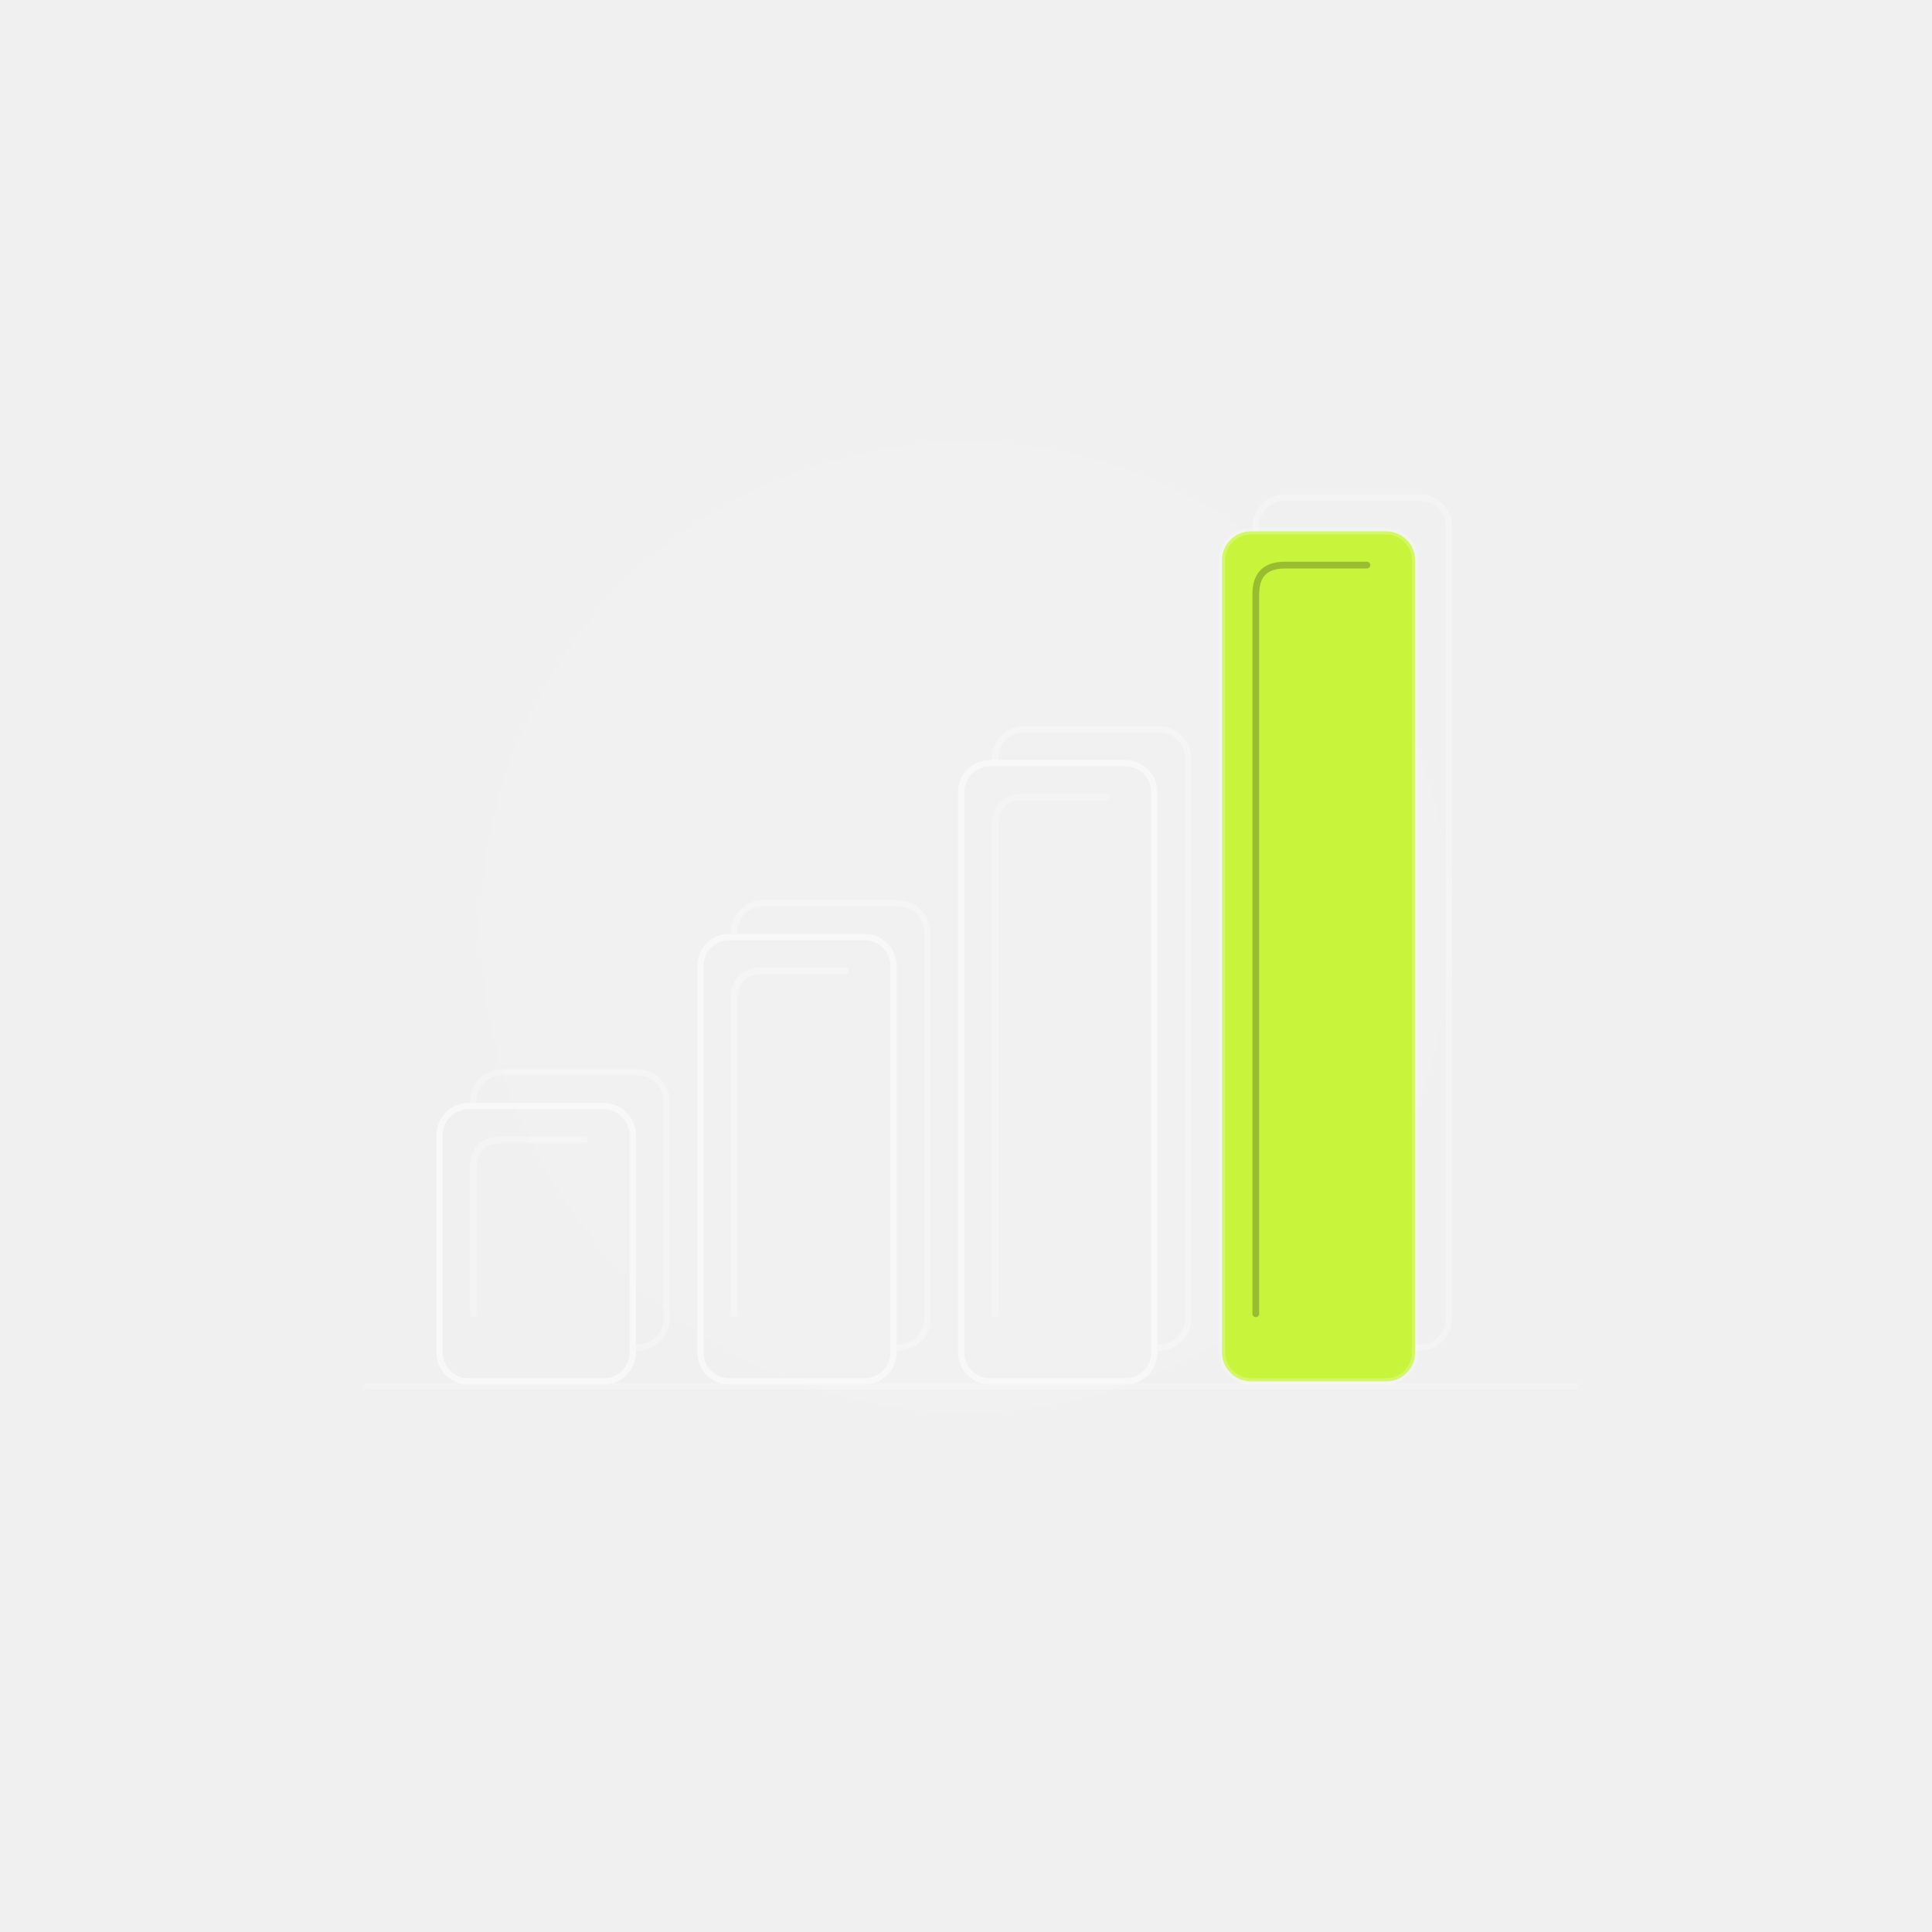
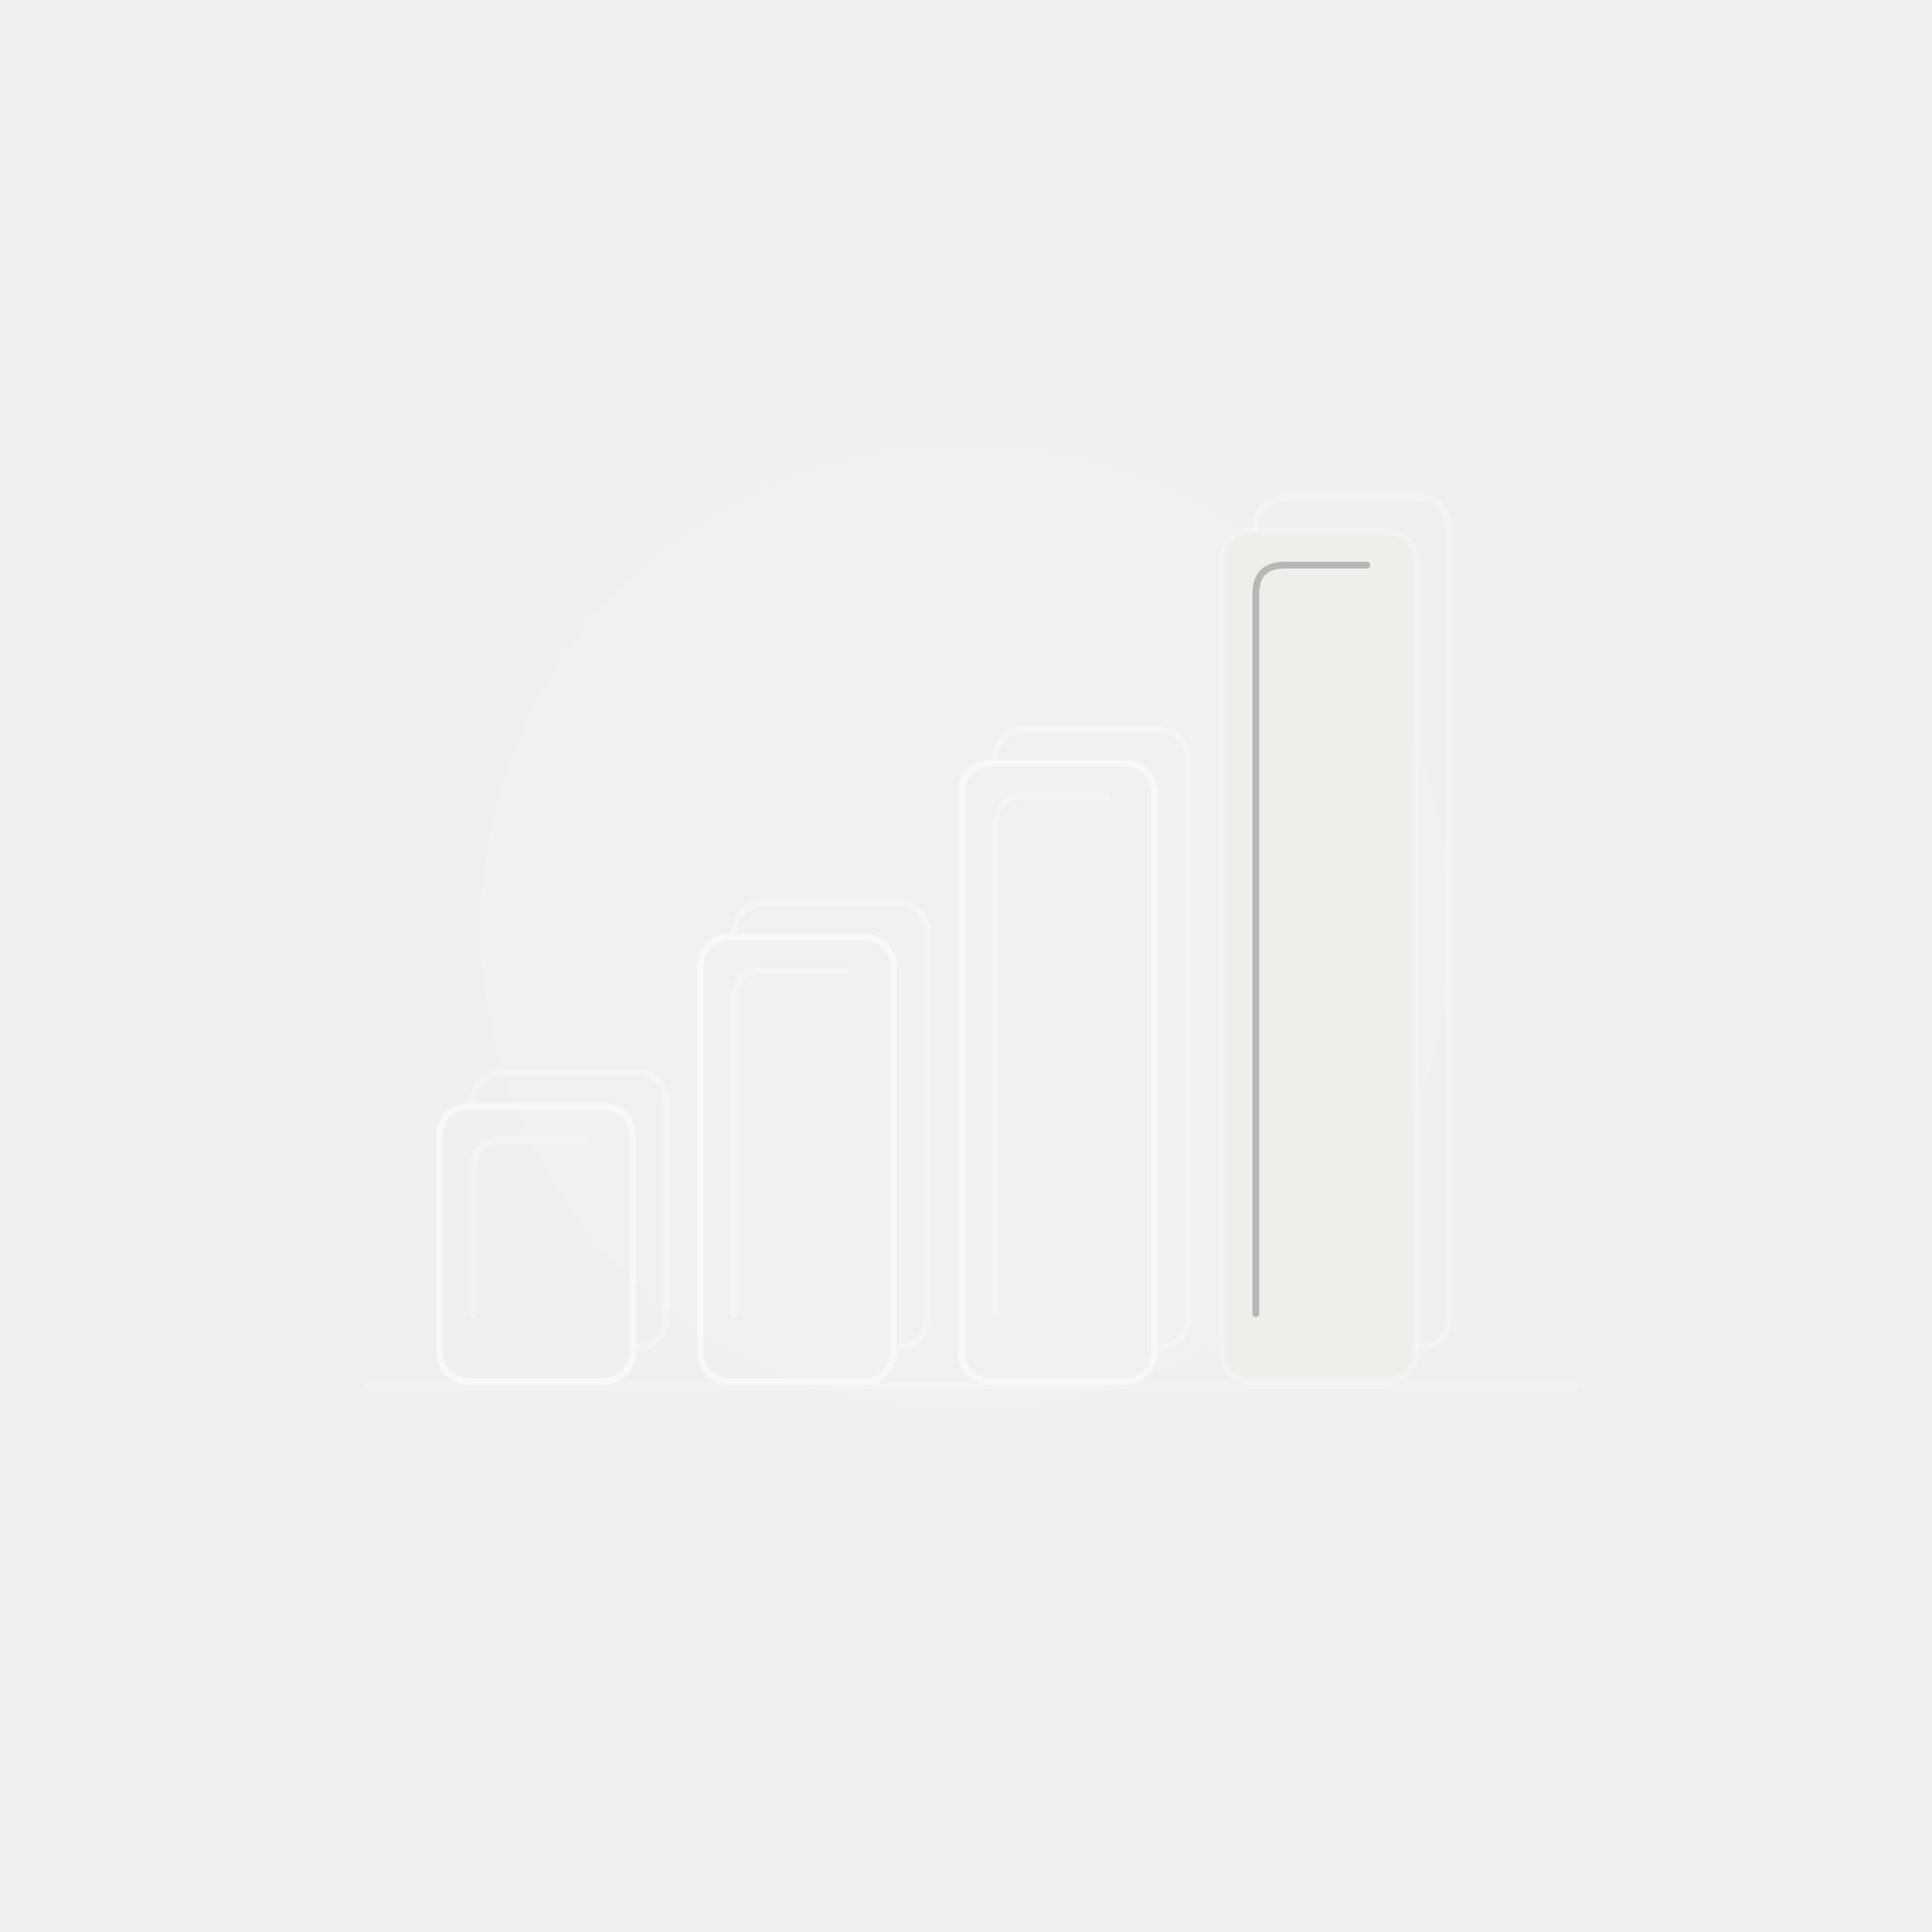
<svg xmlns="http://www.w3.org/2000/svg" viewBox="0 0 400 400" stroke-linejoin="round" stroke-linecap="round">
  <defs>
    <linearGradient id="face" x2="0.78" y2="1">
      <stop stop-color="#303032" />
      <stop offset=".52" stop-color="#151516" />
      <stop offset="1" stop-color="#0A0A0B" />
    </linearGradient>
    <linearGradient id="edge" x2=".52" y2="1">
      <stop stop-color="#202022" />
      <stop offset="1" stop-color="#0A0A0B" />
    </linearGradient>
    <radialGradient id="glow">
      <stop stop-color="#fff" stop-opacity=".075" />
      <stop offset="1" stop-color="#fff" stop-opacity="0" />
    </radialGradient>
    <radialGradient id="shadow">
      <stop stop-color="#000" stop-opacity=".87" />
      <stop offset="1" stop-color="#000" stop-opacity="0" />
    </radialGradient>
    <mask id="oc1" maskUnits="userSpaceOnUse" x="-100" y="-100" width="600" height="600">
      <rect x="-100" y="-100" width="600" height="600" fill="#fff" />
      <g class="bar" style="animation-delay:0.00s;transform-origin:111px 286px">
        <rect x="91" y="229" width="40" height="57" rx="6" fill="#000" stroke="#000" stroke-width="1.3" />
      </g>
    </mask>
    <mask id="oc2" maskUnits="userSpaceOnUse" x="-100" y="-100" width="600" height="600">
      <rect x="-100" y="-100" width="600" height="600" fill="#fff" />
      <g class="bar" style="animation-delay:0.18s;transform-origin:165px 286px">
        <rect x="145" y="194" width="40" height="92" rx="6" fill="#000" stroke="#000" stroke-width="1.3" />
      </g>
    </mask>
    <mask id="oc3" maskUnits="userSpaceOnUse" x="-100" y="-100" width="600" height="600">
      <rect x="-100" y="-100" width="600" height="600" fill="#fff" />
      <g class="bar" style="animation-delay:0.36s;transform-origin:219px 286px">
        <rect x="199" y="158" width="40" height="128" rx="6" fill="#000" stroke="#000" stroke-width="1.3" />
      </g>
    </mask>
  </defs>
  <style>
@keyframes f{0%,100%{transform:translateY(0)}50%{transform:translateY(-7px)}}
@keyframes sh{0%,100%{transform:scale(1);opacity:1}50%{transform:scale(.9);opacity:.75}}
@keyframes pulse{0%,100%{transform:scale(1)}50%{transform:scale(1.14)}}
@keyframes blink{50%{opacity:0}}
@keyframes spin{to{transform:rotate(360deg)}}
@keyframes dash{to{stroke-dashoffset:-28}}
@keyframes draw{0%{stroke-dashoffset:1}30%,80%{stroke-dashoffset:0}100%{stroke-dashoffset:-1}}
.f{animation:f 6s ease-in-out infinite}
.f2{animation:f 6s ease-in-out -3s infinite}
.sh{transform-box:fill-box;transform-origin:center;animation:sh 6s ease-in-out infinite}
.pulse{transform-box:fill-box;transform-origin:center;animation:pulse 2.6s ease-in-out infinite}
.bar{animation:grow 4.8s cubic-bezier(.2,0,0,1) infinite}@keyframes grow{0%{transform:scaleY(.15);opacity:.3}22%,82%{transform:scaleY(1);opacity:1}100%{transform:scaleY(1);opacity:1}}@media (prefers-reduced-motion:reduce){*{animation:none!important}.rm-hide{display:none}}</style>
  <circle cx="200" cy="192" r="179" fill="url(#glow)" />
  <g mask="url(#oc3)">
    <g mask="url(#oc2)">
      <g mask="url(#oc1)">
        <path d="M76 287H326" fill="none" stroke="#ffffff" stroke-opacity="0.23" stroke-width="1.4" />
        <g class="bar" style="animation-delay:0.00s;transform-origin:111px 286px">
          <g transform="translate(7 -7)">
            <rect x="91" y="229" width="40" height="57" rx="6" fill="none" stroke="#ffffff" stroke-opacity="0.25" stroke-width="1.3" />
          </g>
        </g>
      </g>
      <g class="bar" style="animation-delay:0.00s;transform-origin:111px 286px">
        <rect x="91" y="229" width="40" height="57" rx="6" fill="#ffffff" fill-opacity="0.03" stroke="#ffffff" stroke-opacity="0.52" stroke-width="1.3" />
      </g>
      <g class="bar" style="animation-delay:0.00s;transform-origin:111px 286px">
        <path d="M98 272V242Q98 236 104 236h17" fill="none" stroke="#ffffff" stroke-opacity="0.24" stroke-width="1.4" />
      </g>
      <g class="bar" style="animation-delay:0.18s;transform-origin:165px 286px">
        <g transform="translate(7 -7)">
          <rect x="145" y="194" width="40" height="92" rx="6" fill="none" stroke="#ffffff" stroke-opacity="0.25" stroke-width="1.3" />
        </g>
      </g>
    </g>
    <g class="bar" style="animation-delay:0.18s;transform-origin:165px 286px">
      <rect x="145" y="194" width="40" height="92" rx="6" fill="#ffffff" fill-opacity="0.03" stroke="#ffffff" stroke-opacity="0.52" stroke-width="1.3" />
    </g>
    <g class="bar" style="animation-delay:0.18s;transform-origin:165px 286px">
      <path d="M152 272V207Q152 201 158 201h17" fill="none" stroke="#ffffff" stroke-opacity="0.24" stroke-width="1.4" />
    </g>
    <g class="bar" style="animation-delay:0.36s;transform-origin:219px 286px">
      <g transform="translate(7 -7)">
        <rect x="199" y="158" width="40" height="128" rx="6" fill="none" stroke="#ffffff" stroke-opacity="0.25" stroke-width="1.3" />
      </g>
    </g>
  </g>
  <g class="bar" style="animation-delay:0.36s;transform-origin:219px 286px">
    <rect x="199" y="158" width="40" height="128" rx="6" fill="#ffffff" fill-opacity="0.03" stroke="#ffffff" stroke-opacity="0.52" stroke-width="1.3" />
  </g>
  <g class="bar" style="animation-delay:0.36s;transform-origin:219px 286px">
    <path d="M206 272V171Q206 165 212 165h17" fill="none" stroke="#ffffff" stroke-opacity="0.24" stroke-width="1.4" />
  </g>
  <g class="bar" style="animation-delay:0.54s;transform-origin:273px 286px">
    <g transform="translate(7 -7)">
      <rect x="253" y="110" width="40" height="176" rx="6" fill="none" stroke="#ffffff" stroke-opacity="0.25" stroke-width="1.3" />
    </g>
  </g>
  <g class="bar" style="animation-delay:0.54s;transform-origin:273px 286px">
-     <rect x="253" y="110" width="40" height="176" rx="6" fill="#C8F53C" stroke="#ffffff" stroke-opacity="0.22" stroke-width="1.3" />
+     <rect x="253" y="110" width="40" height="176" rx="6" fill="#EEEEEB" stroke="#ffffff" stroke-opacity="0.22" stroke-width="1.3" />
  </g>
  <g class="bar" style="animation-delay:0.54s;transform-origin:273px 286px">
    <path d="M260 272V123Q260 117 266 117h17" fill="none" stroke="#0A0A0B" stroke-opacity="0.24" stroke-width="1.4" />
  </g>
</svg>
